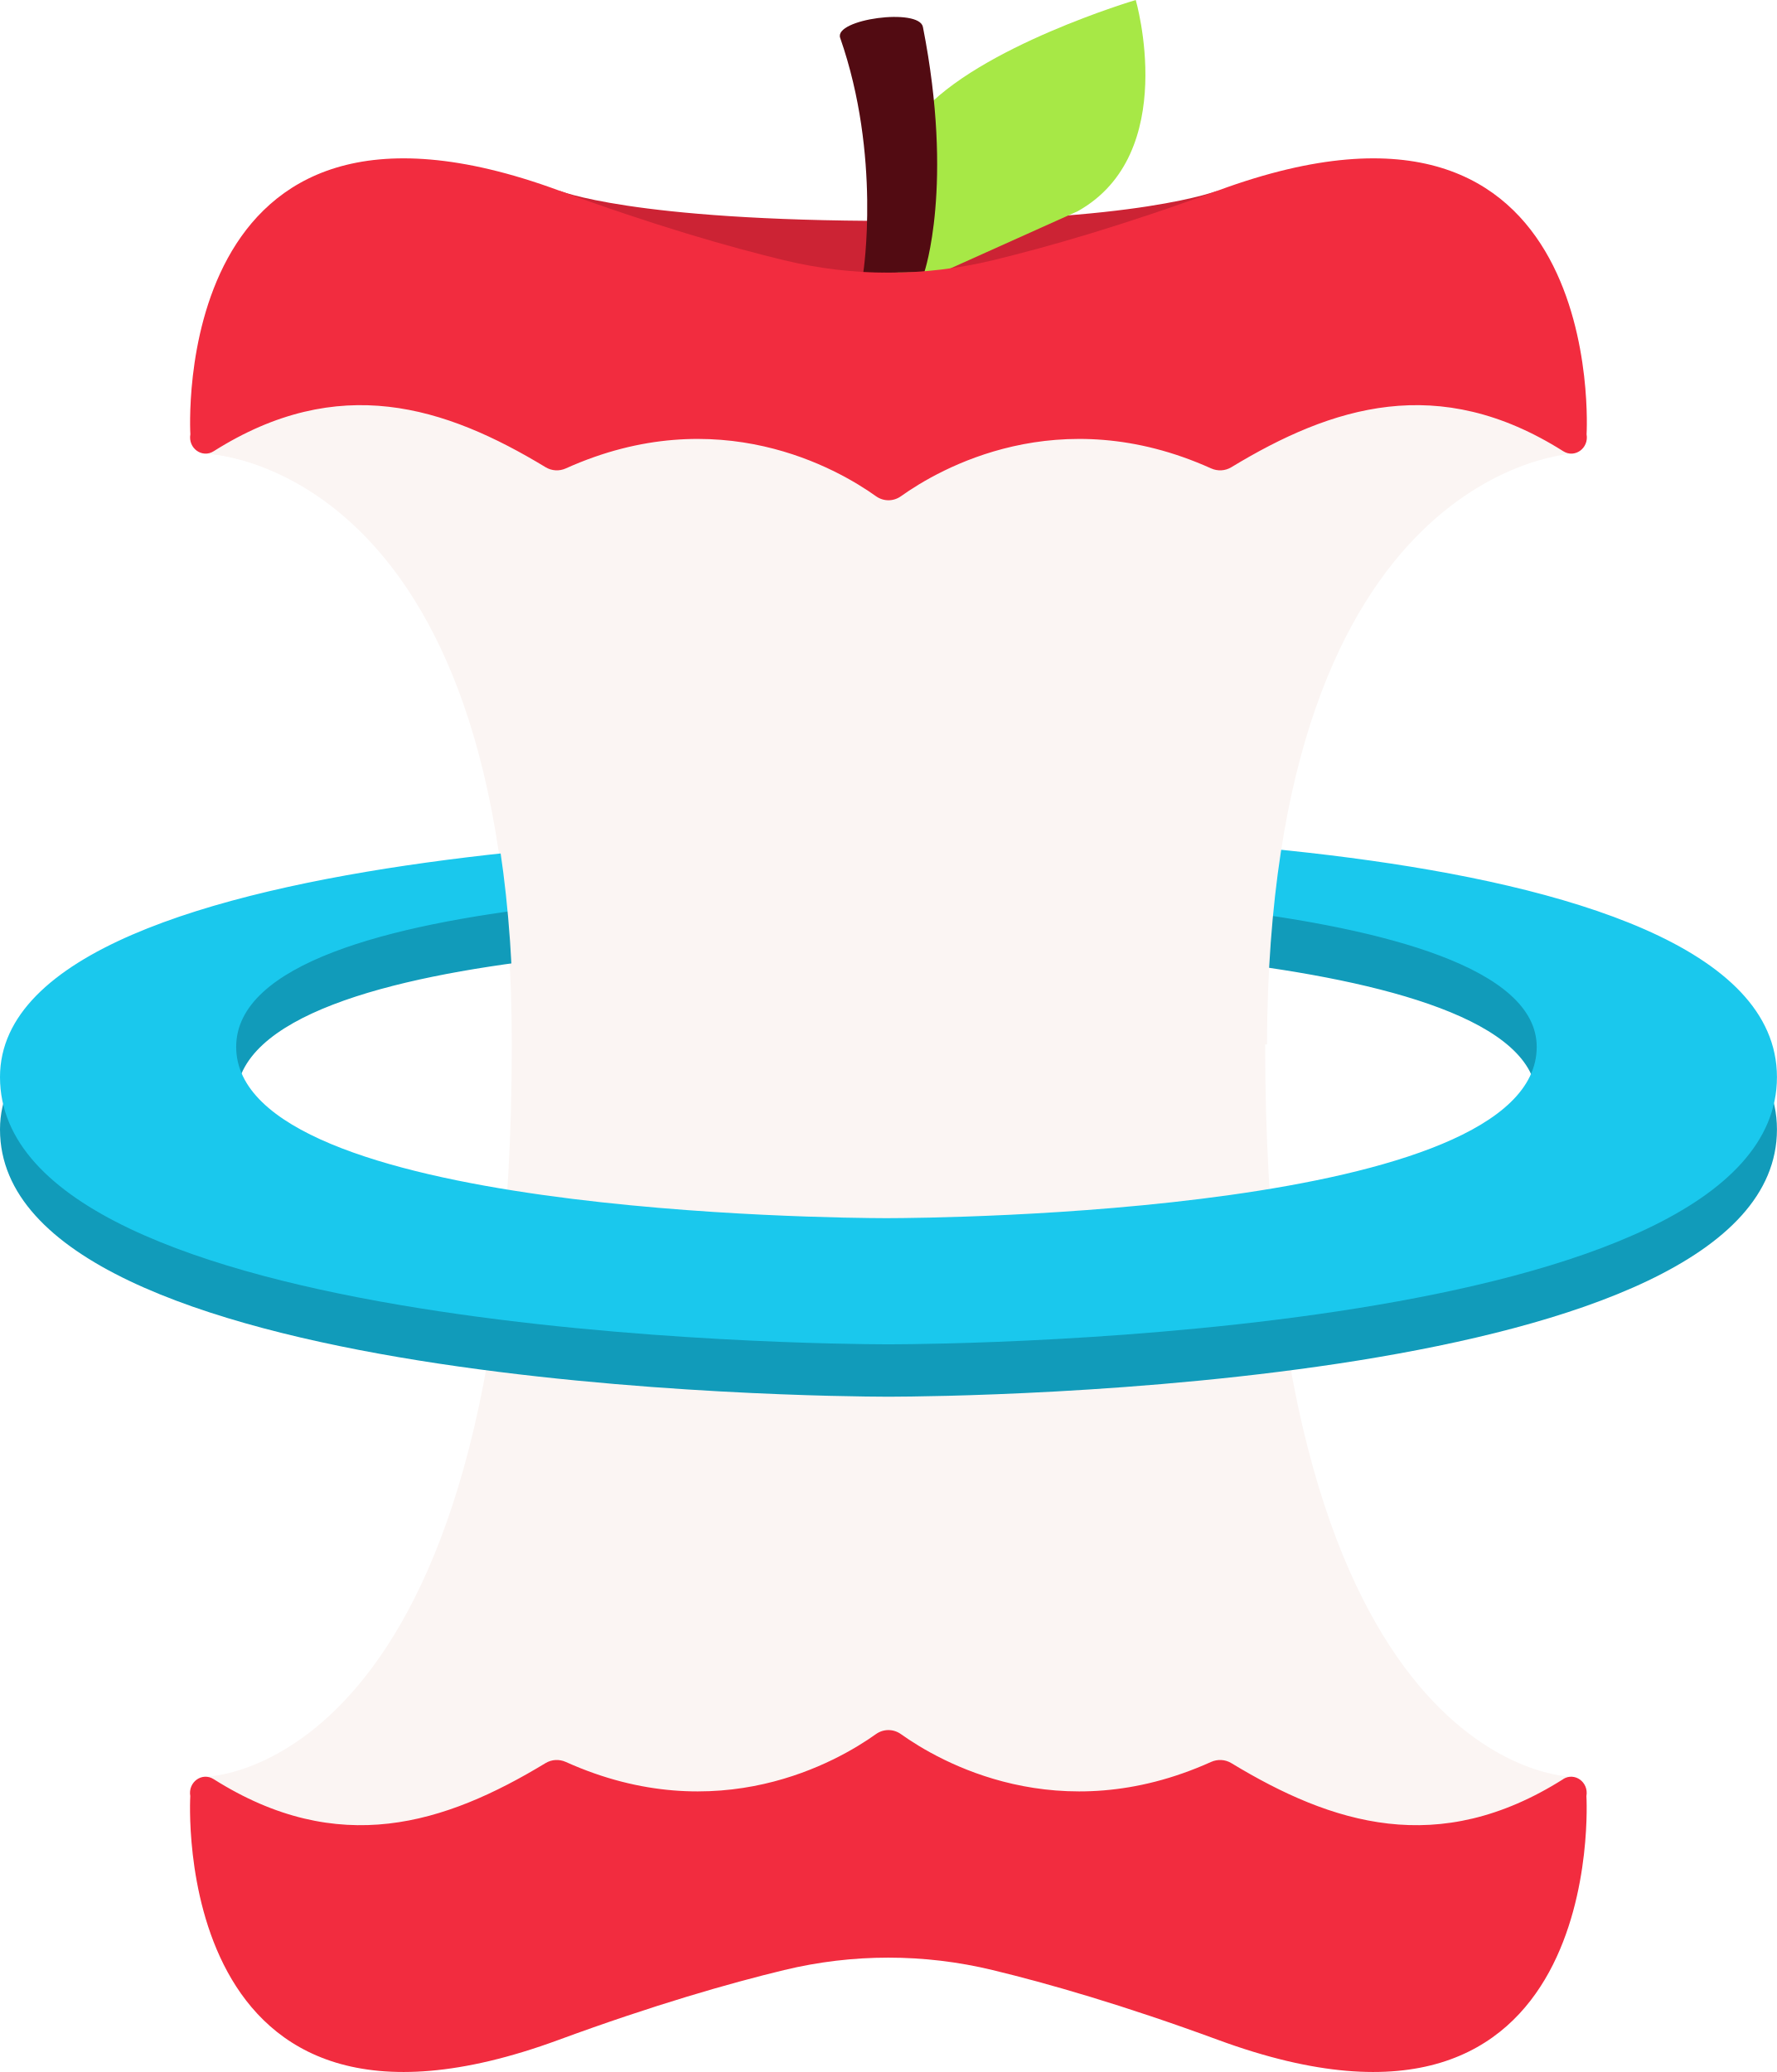
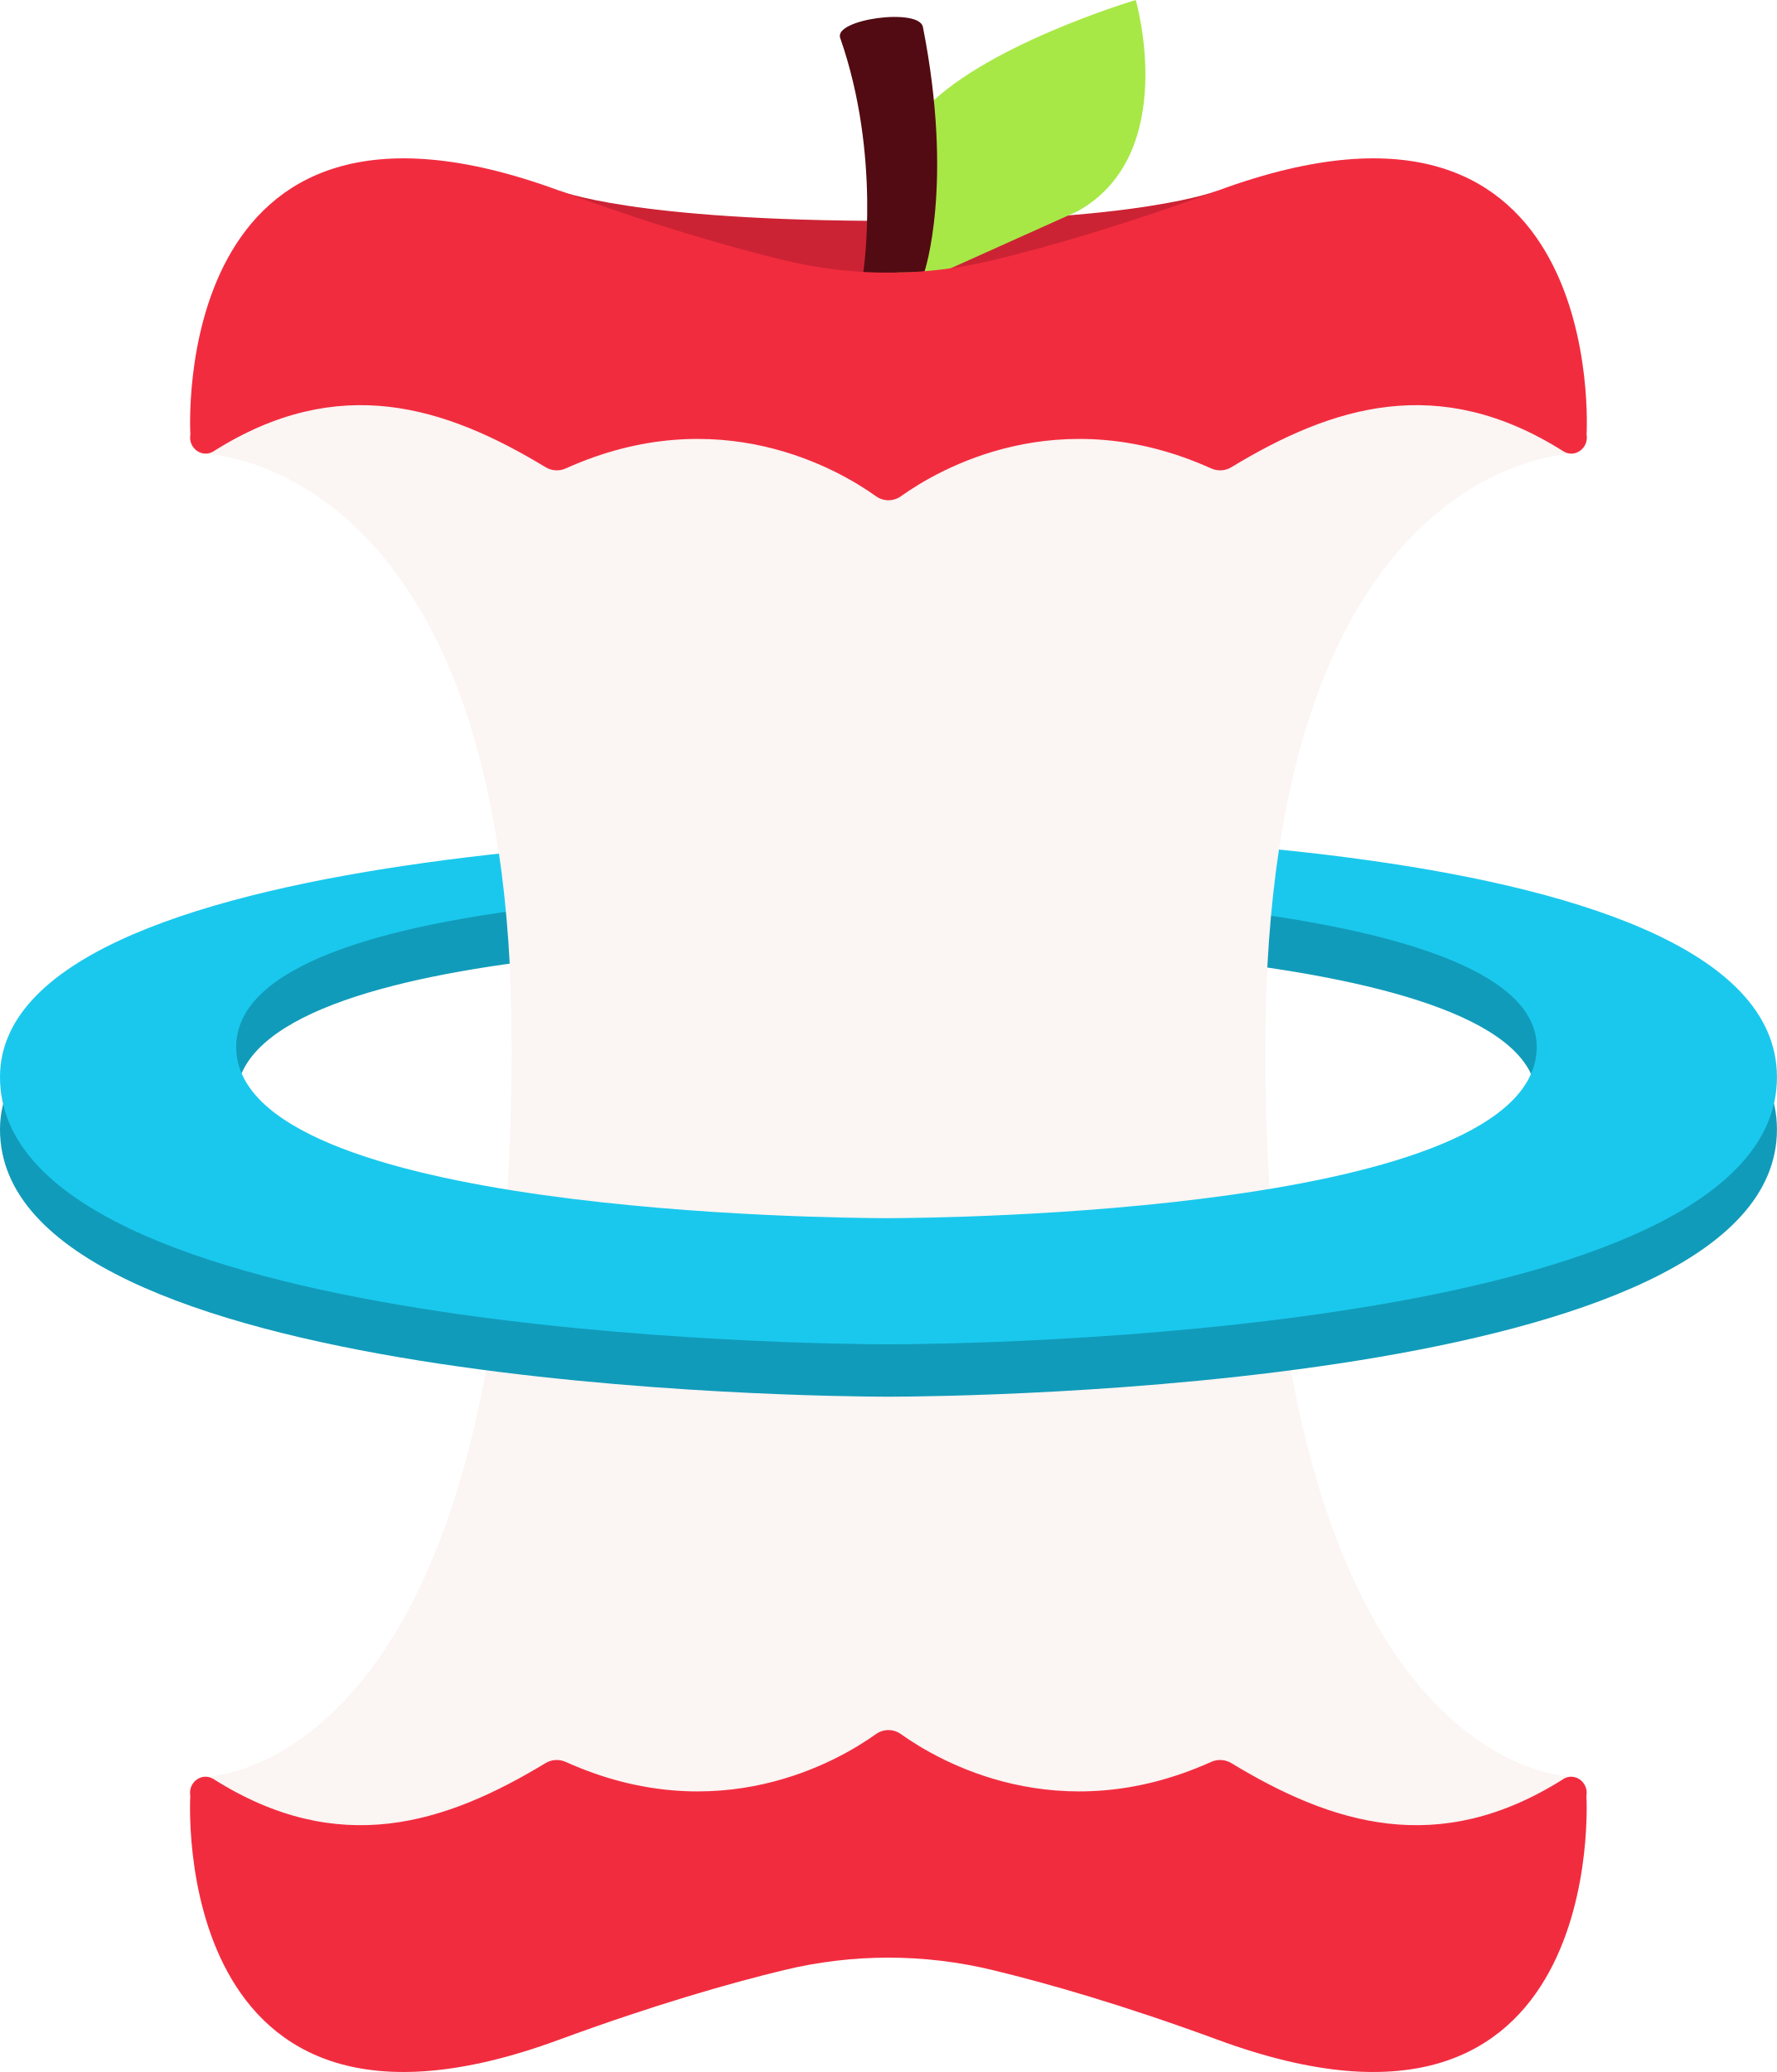
<svg xmlns="http://www.w3.org/2000/svg" id="Layer_1" data-name="Layer 1" viewBox="0 0 439 511.91">
  <defs>
    <style>
      .cls-1 {
        fill: #fbf5f3;
      }

      .cls-2 {
        fill: #cc2334;
      }

      .cls-3 {
        fill: #f22c3f;
      }

      .cls-4 {
        fill: #119bba;
      }

      .cls-5 {
        fill: #1ac8ed;
      }

      .cls-6 {
        fill: #a7e846;
      }

      .cls-7 {
        fill: #520b12;
      }
    </style>
  </defs>
-   <g>
-     <path class="cls-1" d="m219.5,119.73l135.55-58.04,33.45,50.37s-75.94,1.26-75.94,145.99c0,180.86,75.83,180.92,75.83,180.92l-28.57,44.19-140.32-48.77" />
-     <path class="cls-1" d="m219.5,119.73L83.95,61.69l-33.45,50.37s75.94,1.26,75.94,145.99c0,180.86-75.83,180.92-75.83,180.92l28.57,44.19,140.32-48.77" />
-   </g>
+   <path class="cls-1" d="m219.5,434.39l-140.32,48.77-28.57-44.19s75.83-.06,75.83-180.92c0-144.73-75.94-145.99-75.94-145.99l33.45-50.37s135.55,58.04,135.55,58.04l135.55-58.04,33.45,50.37s-75.94,1.26-75.94,145.99c0,180.86,75.83,180.92,75.83,180.92l-28.57,44.19-140.32-48.77Z" />
  <path class="cls-4" d="m219.5,218.92c-11.57-.09-219.5-.95-219.5,60.13,0,64.21,202.85,65.98,218.99,66.02h0s.18,0,.51,0c.33,0,.51,0,.51,0h0c16.14-.04,218.99-1.81,218.99-66.02s-207.93-60.22-219.5-60.13Zm-.14,94.98h0s-.13,0-.37,0c-.24,0-.37,0-.37,0h0c-11.82-.03-160.27-1.16-160.27-42.31s152.18-38.6,160.65-38.53c8.46-.06,160.65-.61,160.65,38.53,0,41.15-148.46,42.29-160.27,42.31Z" />
  <path class="cls-5" d="m219.5,205.98C207.93,205.88,0,205.03,0,266.1,0,330.32,202.85,332.09,218.99,332.13h0s.18,0,.51,0c.33,0,.51,0,.51,0h0c16.14-.04,218.99-1.81,218.99-66.02s-207.93-60.22-219.5-60.13Zm-.14,94.98h0s-.13,0-.37,0c-.24,0-.37,0-.37,0h0c-11.82-.03-160.27-1.16-160.27-42.31s152.18-38.6,160.65-38.53c8.46-.06,160.65-.61,160.65,38.53,0,41.15-148.46,42.29-160.27,42.31Z" />
-   <path class="cls-1" d="m312.99,258.05c0-.49-186.11.59-186.1.1l97.64-.11h88.48c.51-143.27,75.92-145.99,75.92-145.99l-33.45-50.37-135.55,58.04L84.37,61.69l-33.45,50.37s75.94,1.26,75.94,145.99" />
+   <path class="cls-1" d="m312.57,258.05c0-.49-186.11.59-186.1.1l97.64-.11h88.48c.37-145.49,75.92-145.99,75.92-145.99l-33.45-50.37-135.55,58.04L83.95,61.69l-33.45,50.37s75.94,1.26,75.94,145.99" />
  <path class="cls-2" d="m138.03,47.05l81.47,42.04h0l81.47-42.04s-19.74,7.98-80.54,7.53c-64.74,0-82.41-7.53-82.41-7.53Z" />
  <path class="cls-6" d="m223.15,71.55s-10.58-26.29,4.28-43.45C241.8,11.49,280.59,0,280.59,0c0,0,11.03,37.99-14.33,52.18" />
  <path class="cls-7" d="m213.27,67.37s4.49-28.83-5.7-58.01c-1.62-4.63,19.49-7.5,20.44-2.7,7.72,39.14.33,60.64.33,60.64" />
  <path class="cls-3" d="m391.97,107.29s5.75-95.84-90.99-60.24c-23.46,8.63-42.17,13.98-55.7,17.25-16.96,4.1-34.59,4.1-51.54,0-13.54-3.27-32.24-8.62-55.7-17.25C41.28,11.45,47.03,107.29,47.03,107.29c-.61,3.45,2.91,5.99,5.76,4.19,30.83-19.49,57.13-11.12,82,3.95,1.54.93,3.39,1.02,5.01.29,37.7-16.99,67.26.2,76.6,6.87,1.88,1.34,4.32,1.34,6.2,0,9.34-6.67,38.9-23.86,76.6-6.87,1.63.73,3.48.64,5.01-.29,24.87-15.07,51.16-23.44,82-3.95,2.85,1.8,6.37-.74,5.76-4.19Z" />
  <path class="cls-3" d="m386.21,439.55c-30.83,19.49-57.13,11.12-82-3.95-1.54-.93-3.39-1.02-5.02-.29-37.7,16.99-67.26-.2-76.6-6.87-1.88-1.34-4.32-1.34-6.2,0-9.34,6.67-38.9,23.86-76.6,6.87-1.63-.73-3.48-.64-5.02.29-24.87,15.07-51.16,23.44-82,3.95-2.85-1.8-6.37.74-5.76,4.19,0,0-5.75,95.84,90.99,60.24,23.46-8.63,42.17-13.98,55.7-17.25,16.96-4.1,34.59-4.1,51.54,0,13.54,3.27,32.24,8.62,55.7,17.25,96.74,35.6,90.99-60.24,90.99-60.24.61-3.45-2.91-5.99-5.76-4.19Z" />
</svg>
